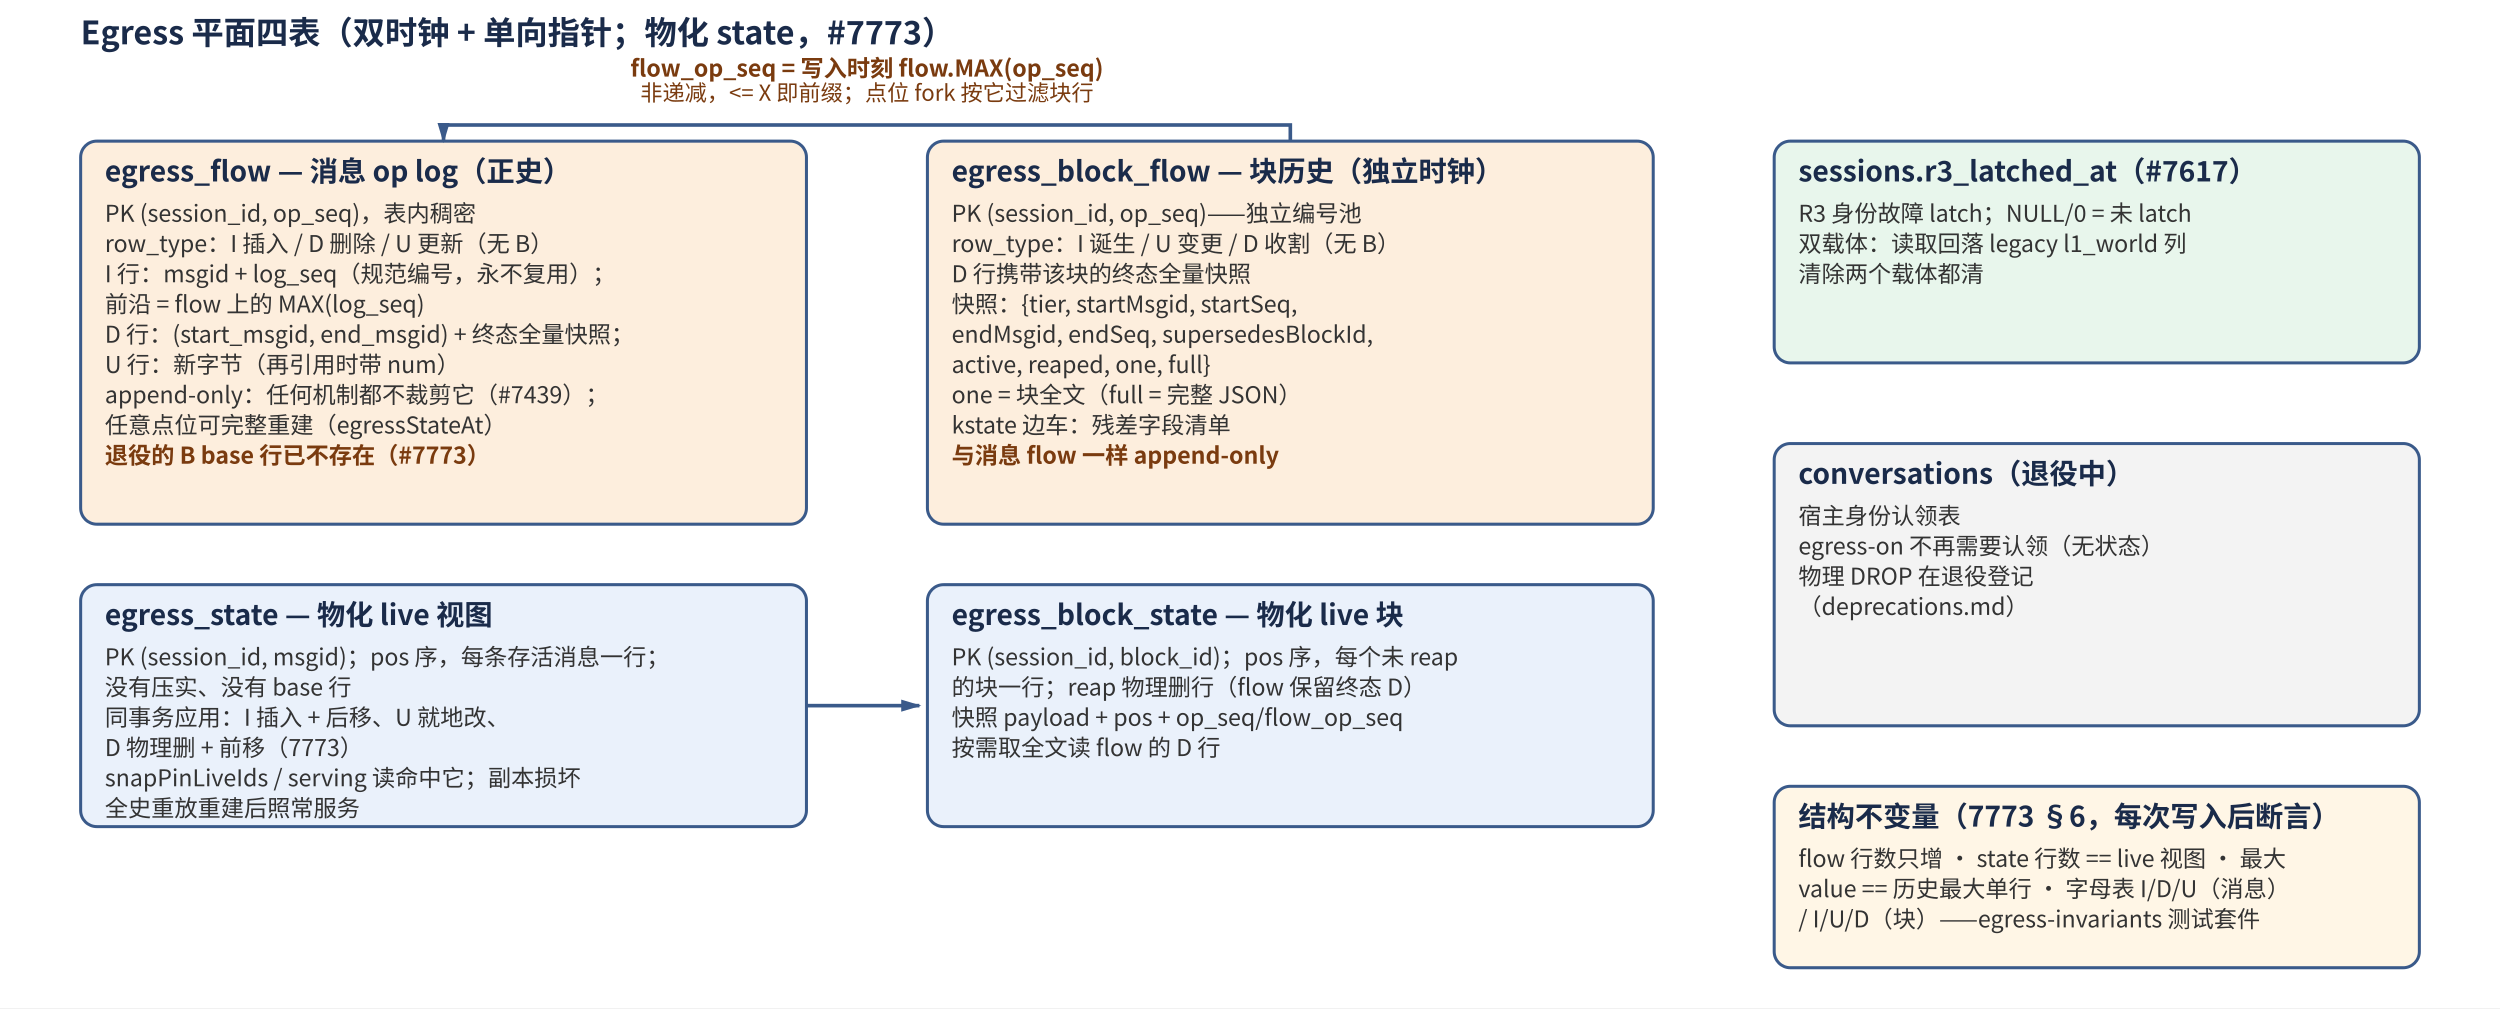
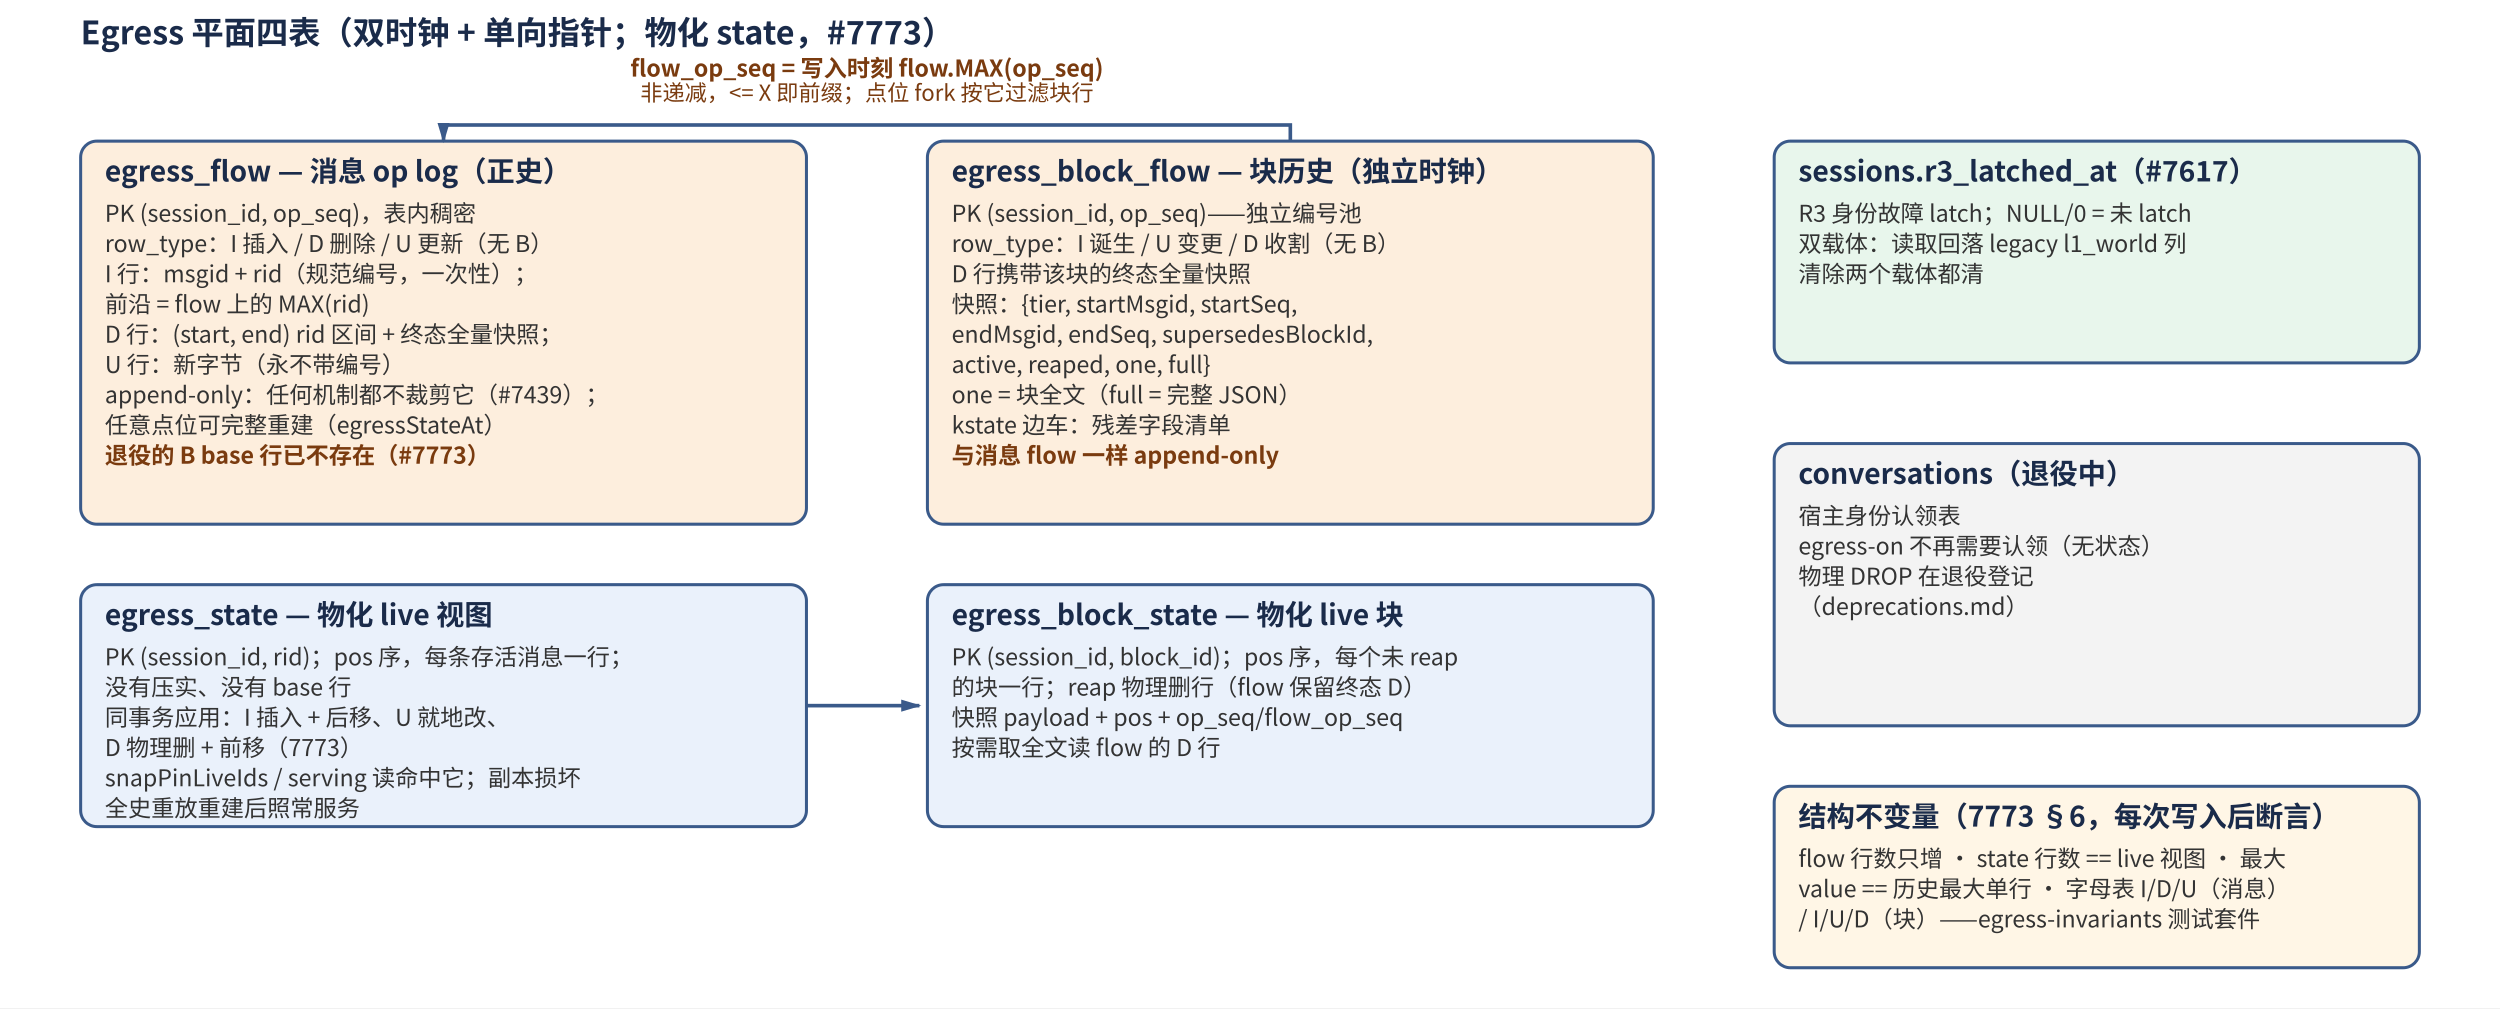
<svg xmlns="http://www.w3.org/2000/svg" width="1240" height="500" viewBox="0 0 1240 500">
  <defs>
    <marker id="ah" markerWidth="10" markerHeight="8" refX="9" refY="3" orient="auto" markerUnits="userSpaceOnUse">
      <path d="M0,0 L10,3 L0,6 z" fill="#3a5a8a" />
    </marker>
  </defs>
  <rect width="1240" height="500" fill="#ffffff" />
  <text x="40" y="22" font-family="Noto Sans CJK SC,Helvetica,Arial,sans-serif" font-size="16" font-weight="bold" fill="#1a2b4a">Egress 平面四表（双时钟 + 单向指针；物化 state，#7773）</text>
  <rect x="40" y="70" width="360" height="190" rx="8" fill="#fdeedd" stroke="#3a5a8a" stroke-width="1.5" />
  <text x="52" y="90" font-family="Noto Sans CJK SC,Helvetica,Arial,sans-serif" font-size="14" font-weight="bold" fill="#1a2b4a">egress_flow — 消息 op log（正史）</text>
  <text x="52" y="110" font-family="Noto Sans CJK SC,Helvetica,Arial,sans-serif" font-size="11.5" fill="#333">PK (session_id, op_seq)，表内稠密</text>
  <text x="52" y="125" font-family="Noto Sans CJK SC,Helvetica,Arial,sans-serif" font-size="11.5" fill="#333">row_type：I 插入 / D 删除 / U 更新（无 B）</text>
-   <text x="52" y="140" font-family="Noto Sans CJK SC,Helvetica,Arial,sans-serif" font-size="11.5" fill="#333">I 行：msgid + log_seq（规范编号，永不复用）；</text>
-   <text x="52" y="155" font-family="Noto Sans CJK SC,Helvetica,Arial,sans-serif" font-size="11.5" fill="#333">前沿 = flow 上的 MAX(log_seq)</text>
-   <text x="52" y="170" font-family="Noto Sans CJK SC,Helvetica,Arial,sans-serif" font-size="11.5" fill="#333">D 行：(start_msgid, end_msgid) + 终态全量快照；</text>
-   <text x="52" y="185" font-family="Noto Sans CJK SC,Helvetica,Arial,sans-serif" font-size="11.5" fill="#333">U 行：新字节（再引用时带 num）</text>
+   <text x="52" y="140" font-family="Noto Sans CJK SC,Helvetica,Arial,sans-serif" font-size="11.5" fill="#333">I 行：msgid + rid（规范编号，一次性）；</text>
+   <text x="52" y="155" font-family="Noto Sans CJK SC,Helvetica,Arial,sans-serif" font-size="11.5" fill="#333">前沿 = flow 上的 MAX(rid)</text>
+   <text x="52" y="170" font-family="Noto Sans CJK SC,Helvetica,Arial,sans-serif" font-size="11.5" fill="#333">D 行：(start, end) rid 区间 + 终态全量快照；</text>
+   <text x="52" y="185" font-family="Noto Sans CJK SC,Helvetica,Arial,sans-serif" font-size="11.5" fill="#333">U 行：新字节（永不带编号）</text>
  <text x="52" y="200" font-family="Noto Sans CJK SC,Helvetica,Arial,sans-serif" font-size="11.5" fill="#333">append-only：任何机制都不裁剪它（#7439）；</text>
  <text x="52" y="215" font-family="Noto Sans CJK SC,Helvetica,Arial,sans-serif" font-size="11.5" fill="#333">任意点位可完整重建（egressStateAt）</text>
  <text x="52" y="230" font-family="Noto Sans CJK SC,Helvetica,Arial,sans-serif" font-size="11.5" fill="#7a3b0f" font-weight="bold">退役的 B base 行已不存在（#7773）</text>
  <rect x="40" y="290" width="360" height="120" rx="8" fill="#eaf1fb" stroke="#3a5a8a" stroke-width="1.5" />
  <text x="52" y="310" font-family="Noto Sans CJK SC,Helvetica,Arial,sans-serif" font-size="14" font-weight="bold" fill="#1a2b4a">egress_state — 物化 live 视图</text>
-   <text x="52" y="330" font-family="Noto Sans CJK SC,Helvetica,Arial,sans-serif" font-size="11.5" fill="#333">PK (session_id, msgid)；pos 序，每条存活消息一行；</text>
+   <text x="52" y="330" font-family="Noto Sans CJK SC,Helvetica,Arial,sans-serif" font-size="11.5" fill="#333">PK (session_id, rid)；pos 序，每条存活消息一行；</text>
  <text x="52" y="345" font-family="Noto Sans CJK SC,Helvetica,Arial,sans-serif" font-size="11.5" fill="#333">没有压实、没有 base 行</text>
  <text x="52" y="360" font-family="Noto Sans CJK SC,Helvetica,Arial,sans-serif" font-size="11.5" fill="#333">同事务应用：I 插入 + 后移、U 就地改、</text>
  <text x="52" y="375" font-family="Noto Sans CJK SC,Helvetica,Arial,sans-serif" font-size="11.5" fill="#333">D 物理删 + 前移（7773）</text>
  <text x="52" y="390" font-family="Noto Sans CJK SC,Helvetica,Arial,sans-serif" font-size="11.5" fill="#333">snapPinLiveIds / serving 读命中它；副本损坏</text>
  <text x="52" y="405" font-family="Noto Sans CJK SC,Helvetica,Arial,sans-serif" font-size="11.5" fill="#333">全史重放重建后照常服务</text>
  <rect x="460" y="70" width="360" height="190" rx="8" fill="#fdeedd" stroke="#3a5a8a" stroke-width="1.5" />
  <text x="472" y="90" font-family="Noto Sans CJK SC,Helvetica,Arial,sans-serif" font-size="14" font-weight="bold" fill="#1a2b4a">egress_block_flow — 块历史（独立时钟）</text>
  <text x="472" y="110" font-family="Noto Sans CJK SC,Helvetica,Arial,sans-serif" font-size="11.5" fill="#333">PK (session_id, op_seq)——独立编号池</text>
  <text x="472" y="125" font-family="Noto Sans CJK SC,Helvetica,Arial,sans-serif" font-size="11.5" fill="#333">row_type：I 诞生 / U 变更 / D 收割（无 B）</text>
  <text x="472" y="140" font-family="Noto Sans CJK SC,Helvetica,Arial,sans-serif" font-size="11.5" fill="#333">D 行携带该块的终态全量快照</text>
  <text x="472" y="155" font-family="Noto Sans CJK SC,Helvetica,Arial,sans-serif" font-size="11.5" fill="#333">快照：{tier, startMsgid, startSeq,</text>
  <text x="472" y="170" font-family="Noto Sans CJK SC,Helvetica,Arial,sans-serif" font-size="11.5" fill="#333">endMsgid, endSeq, supersedesBlockId,</text>
  <text x="472" y="185" font-family="Noto Sans CJK SC,Helvetica,Arial,sans-serif" font-size="11.5" fill="#333">active, reaped, one, full}</text>
  <text x="472" y="200" font-family="Noto Sans CJK SC,Helvetica,Arial,sans-serif" font-size="11.5" fill="#333">one = 块全文（full = 完整 JSON）</text>
  <text x="472" y="215" font-family="Noto Sans CJK SC,Helvetica,Arial,sans-serif" font-size="11.5" fill="#333">kstate 边车：残差字段清单</text>
  <text x="472" y="230" font-family="Noto Sans CJK SC,Helvetica,Arial,sans-serif" font-size="11.5" fill="#7a3b0f" font-weight="bold">与消息 flow 一样 append-only</text>
  <rect x="460" y="290" width="360" height="120" rx="8" fill="#eaf1fb" stroke="#3a5a8a" stroke-width="1.5" />
  <text x="472" y="310" font-family="Noto Sans CJK SC,Helvetica,Arial,sans-serif" font-size="14" font-weight="bold" fill="#1a2b4a">egress_block_state — 物化 live 块</text>
  <text x="472" y="330" font-family="Noto Sans CJK SC,Helvetica,Arial,sans-serif" font-size="11.5" fill="#333">PK (session_id, block_id)；pos 序，每个未 reap</text>
  <text x="472" y="345" font-family="Noto Sans CJK SC,Helvetica,Arial,sans-serif" font-size="11.5" fill="#333">的块一行；reap 物理删行（flow 保留终态 D）</text>
  <text x="472" y="360" font-family="Noto Sans CJK SC,Helvetica,Arial,sans-serif" font-size="11.5" fill="#333">快照 payload + pos + op_seq/flow_op_seq</text>
  <text x="472" y="375" font-family="Noto Sans CJK SC,Helvetica,Arial,sans-serif" font-size="11.5" fill="#333">按需取全文读 flow 的 D 行</text>
  <rect x="880" y="70" width="320" height="110" rx="8" fill="#e8f6ec" stroke="#3a5a8a" stroke-width="1.5" />
  <text x="892" y="90" font-family="Noto Sans CJK SC,Helvetica,Arial,sans-serif" font-size="14" font-weight="bold" fill="#1a2b4a">sessions.r3_latched_at（#7617）</text>
  <text x="892" y="110" font-family="Noto Sans CJK SC,Helvetica,Arial,sans-serif" font-size="11.5" fill="#333">R3 身份故障 latch；NULL/0 = 未 latch</text>
  <text x="892" y="125" font-family="Noto Sans CJK SC,Helvetica,Arial,sans-serif" font-size="11.5" fill="#333">双载体：读取回落 legacy l1_world 列</text>
  <text x="892" y="140" font-family="Noto Sans CJK SC,Helvetica,Arial,sans-serif" font-size="11.5" fill="#333">清除两个载体都清</text>
  <rect x="880" y="220" width="320" height="140" rx="8" fill="#f3f3f3" stroke="#3a5a8a" stroke-width="1.5" />
  <text x="892" y="240" font-family="Noto Sans CJK SC,Helvetica,Arial,sans-serif" font-size="14" font-weight="bold" fill="#1a2b4a">conversations（退役中）</text>
  <text x="892" y="260" font-family="Noto Sans CJK SC,Helvetica,Arial,sans-serif" font-size="11.5" fill="#333">宿主身份认领表</text>
  <text x="892" y="275" font-family="Noto Sans CJK SC,Helvetica,Arial,sans-serif" font-size="11.5" fill="#333">egress-on 不再需要认领（无状态）</text>
  <text x="892" y="290" font-family="Noto Sans CJK SC,Helvetica,Arial,sans-serif" font-size="11.5" fill="#333">物理 DROP 在退役登记</text>
  <text x="892" y="305" font-family="Noto Sans CJK SC,Helvetica,Arial,sans-serif" font-size="11.5" fill="#333">（deprecations.md）</text>
  <line x1="400" y1="350" x2="456" y2="350" stroke="#3a5a8a" stroke-width="1.8" marker-end="url(#ah)" />
  <path d="M 640 70 L 640 62 L 220 62 L 220 70" fill="none" stroke="#3a5a8a" stroke-width="1.8" marker-end="url(#ah)" />
  <text x="430" y="38" font-family="Noto Sans CJK SC,Helvetica,Arial,sans-serif" font-size="11.5" fill="#7a3b0f" text-anchor="middle" font-weight="bold">flow_op_seq = 写入时刻 flow.MAX(op_seq)</text>
  <text x="430" y="50" font-family="Noto Sans CJK SC,Helvetica,Arial,sans-serif" font-size="11" fill="#7a3b0f" text-anchor="middle">非递减，&lt;= X 即前缀；点位 fork 按它过滤块行</text>
  <rect x="880" y="390" width="320" height="90" rx="8" fill="#fff6e6" stroke="#3a5a8a" stroke-width="1.5" />
  <text x="892" y="410" font-family="Noto Sans CJK SC,Helvetica,Arial,sans-serif" font-size="14" font-weight="bold" fill="#1a2b4a">结构不变量（7773 §6，每次写入后断言）</text>
  <text x="892" y="430" font-family="Noto Sans CJK SC,Helvetica,Arial,sans-serif" font-size="11.5" fill="#333">flow 行数只增 · state 行数 == live 视图 · 最大</text>
  <text x="892" y="445" font-family="Noto Sans CJK SC,Helvetica,Arial,sans-serif" font-size="11.5" fill="#333">value == 历史最大单行 · 字母表 I/D/U（消息）</text>
  <text x="892" y="460" font-family="Noto Sans CJK SC,Helvetica,Arial,sans-serif" font-size="11.5" fill="#333">/ I/U/D（块）——egress-invariants 测试套件</text>
</svg>
